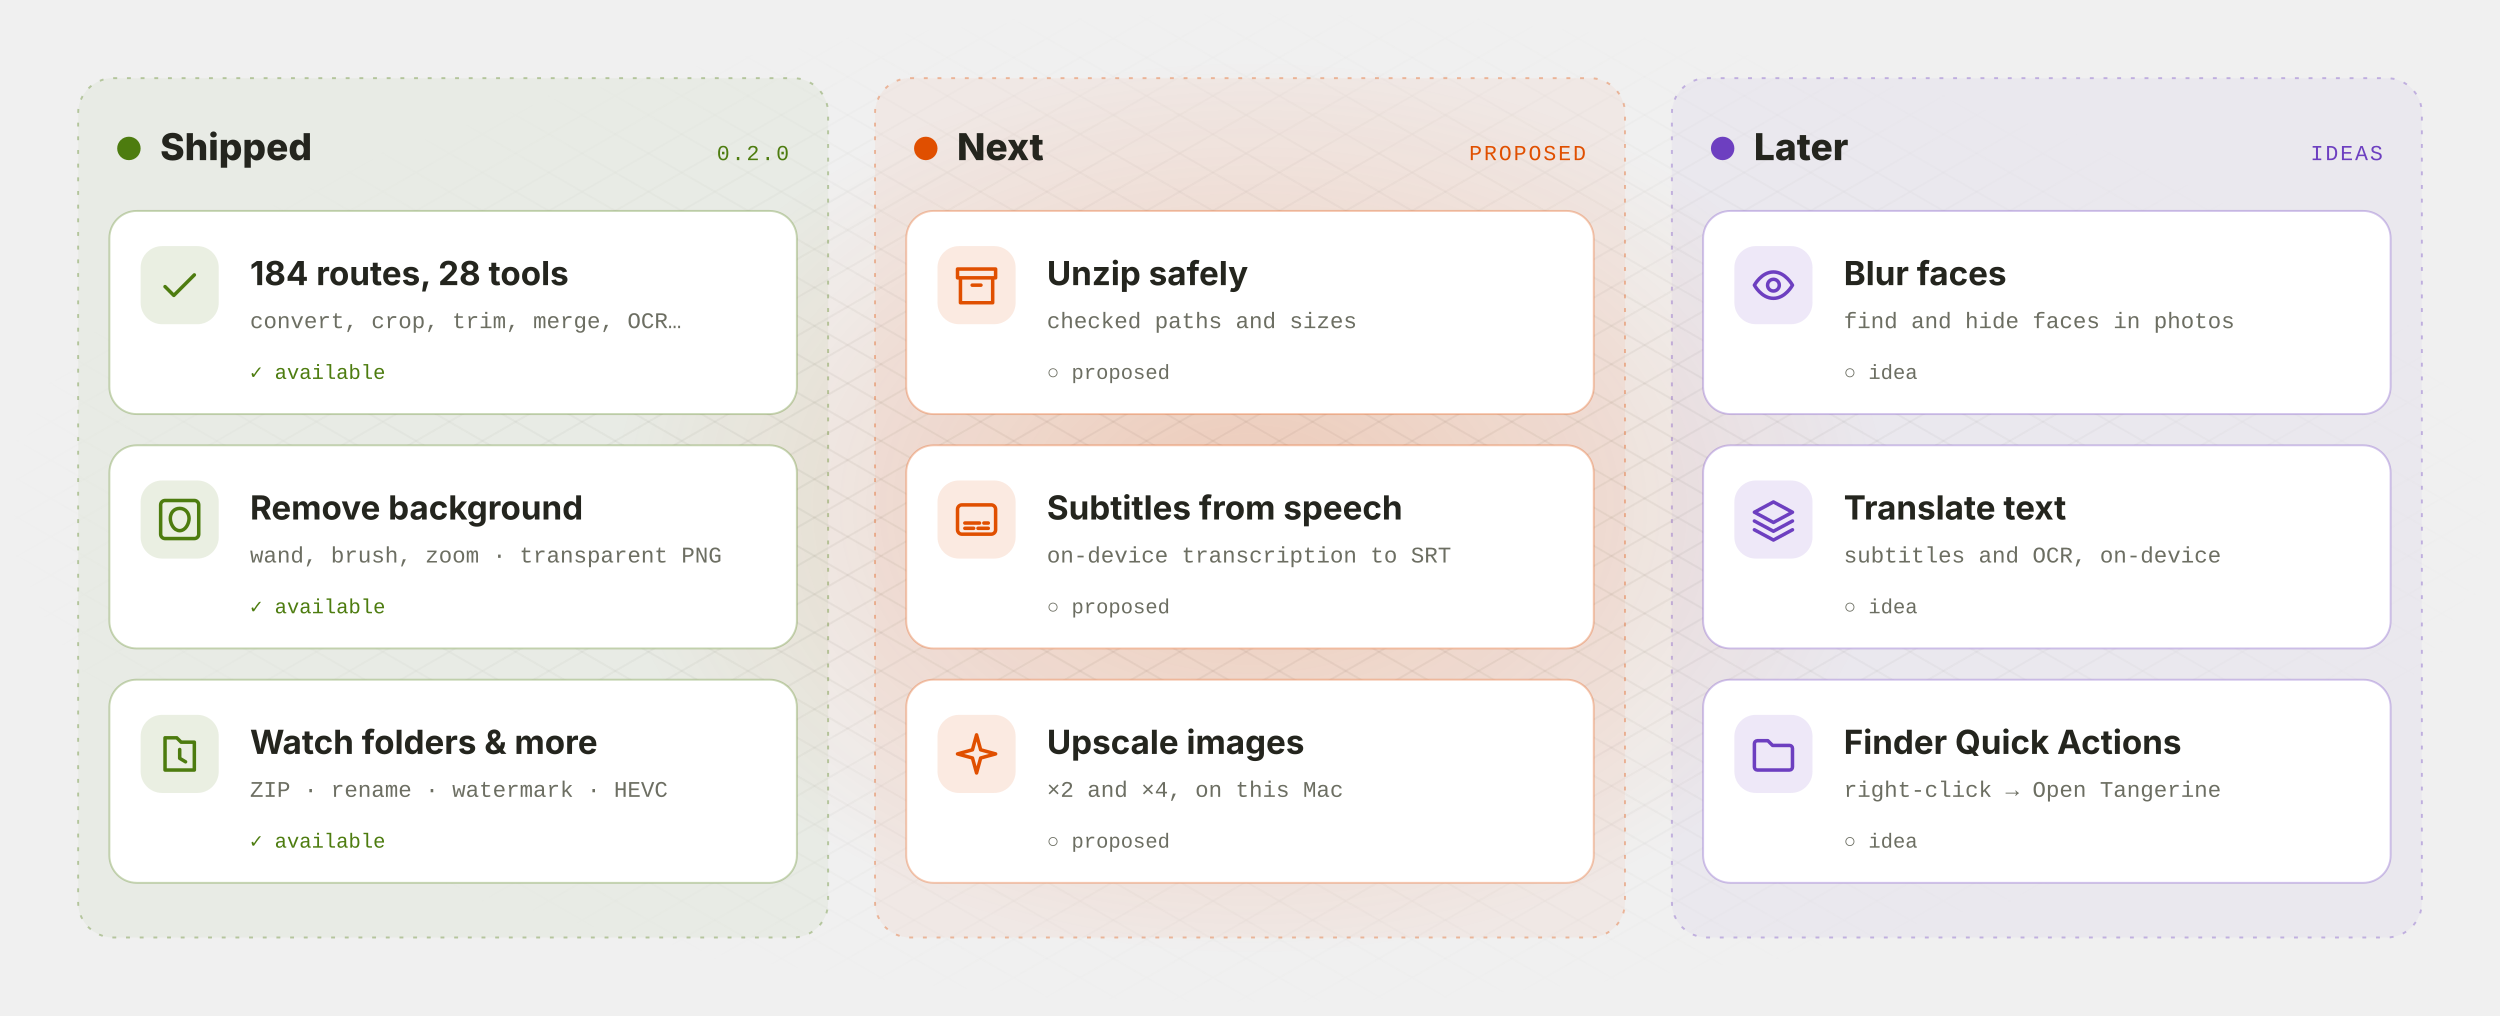
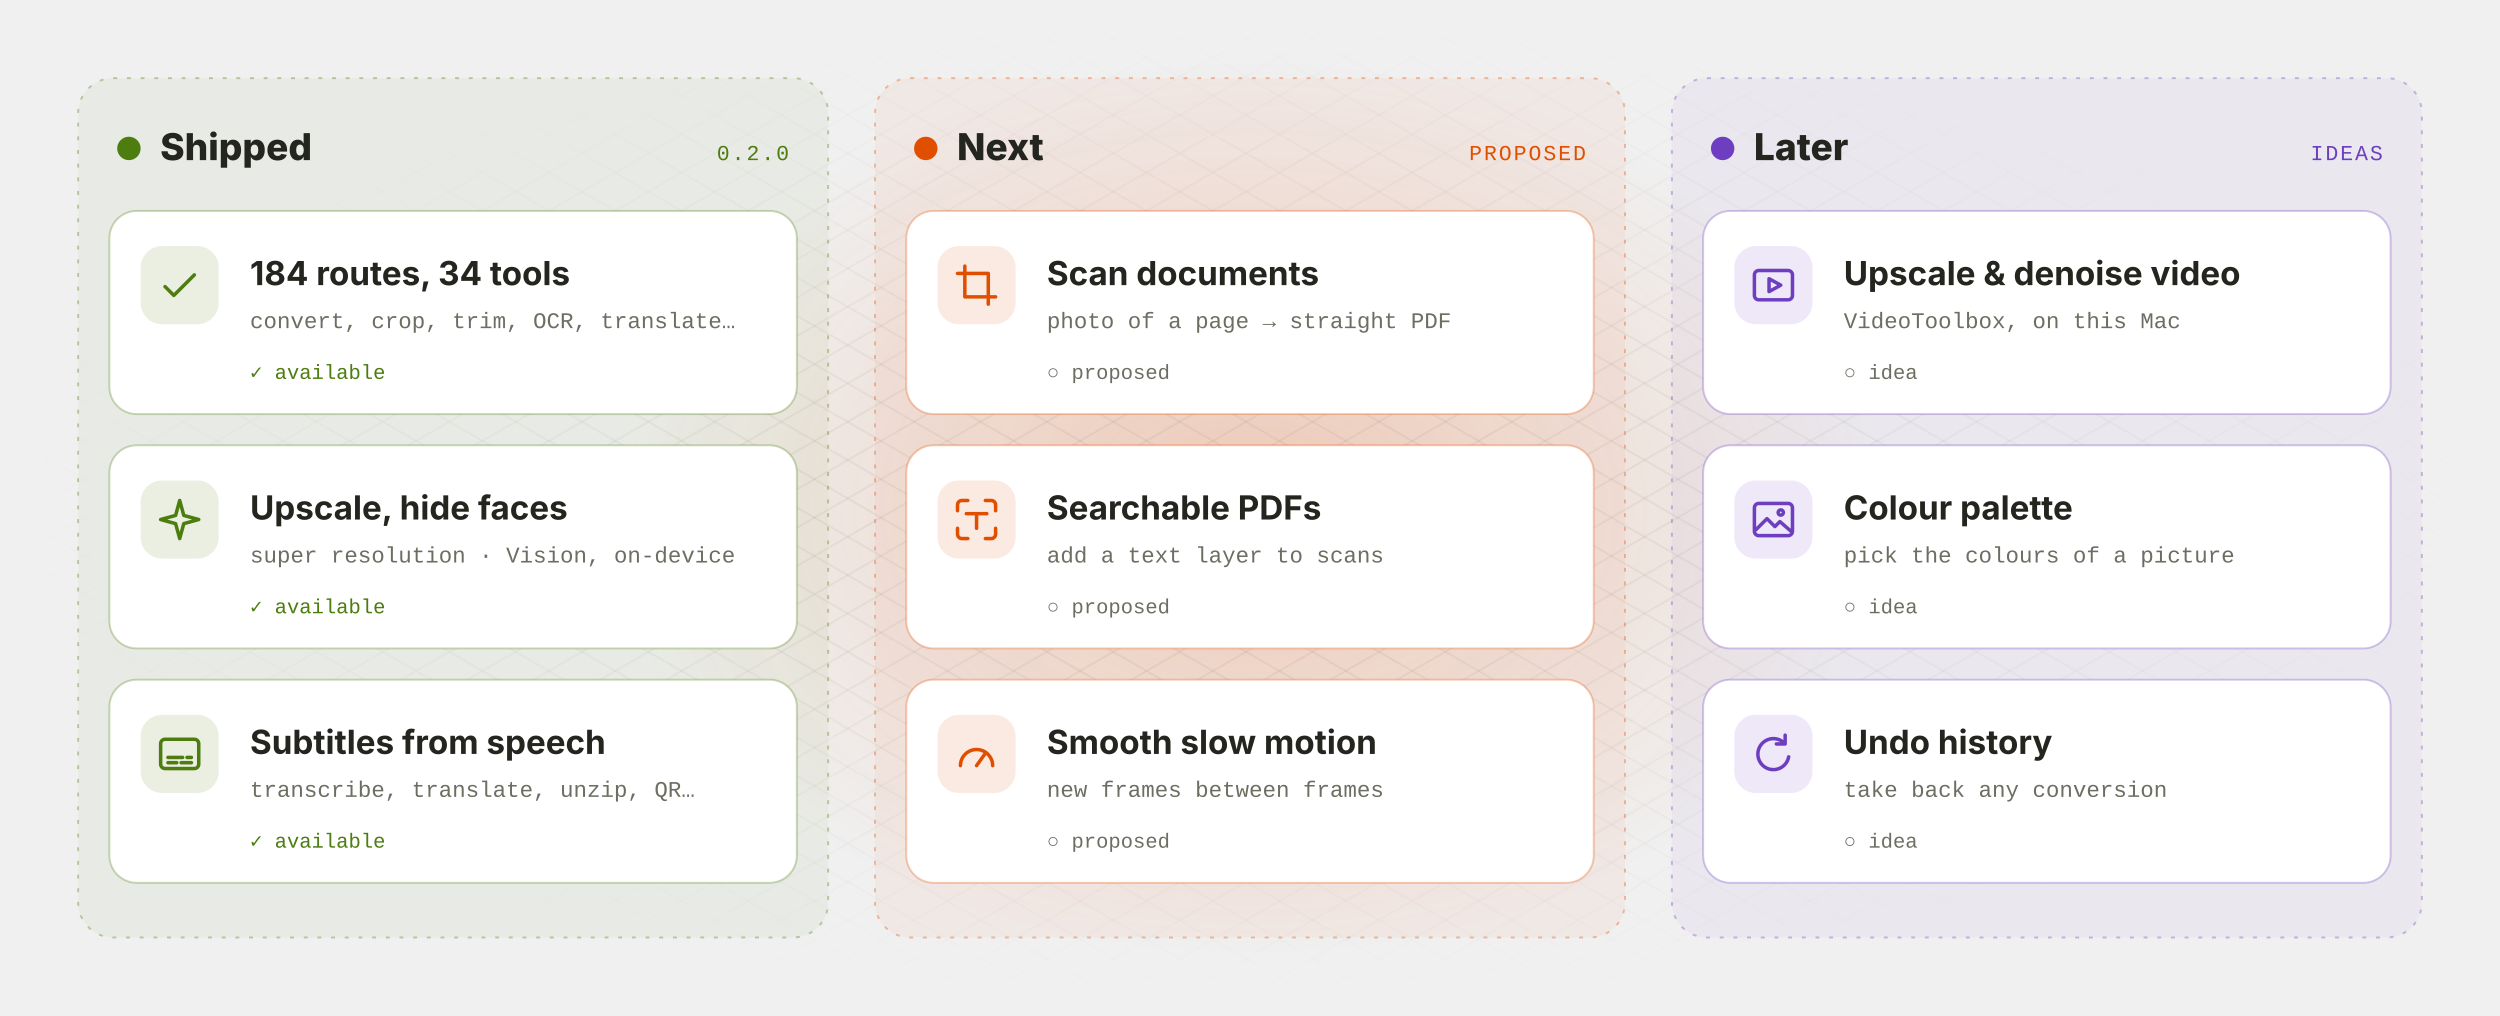
- <svg xmlns="http://www.w3.org/2000/svg" viewBox="0 0 1280 520" width="1280" height="520" role="img" aria-label="Roadmap: shipped in 0.2.0 (184 routes, 28 tools, background removal, watch folders), proposed next, ideas for later">
+ <svg xmlns="http://www.w3.org/2000/svg" viewBox="0 0 1280 520" width="1280" height="520" role="img" aria-label="Roadmap: shipped in 0.2.0 (184 routes, 34 tools, upscaling, face hiding, subtitles from speech), proposed next, ideas for later">
  <defs>
    <radialGradient id="glowOrange" cx=".5" cy=".5" r=".5">
      <stop offset="0" stop-color="#e04f00" stop-opacity="0.19" />
      <stop offset="1" stop-color="#e04f00" stop-opacity="0" />
    </radialGradient>
    <radialGradient id="glowLime" cx=".5" cy=".5" r=".5">
      <stop offset="0" stop-color="#4d7c0f" stop-opacity="0.14" />
      <stop offset="1" stop-color="#4d7c0f" stop-opacity="0" />
    </radialGradient>
    <radialGradient id="glowGrape" cx=".5" cy=".5" r=".5">
      <stop offset="0" stop-color="#6d3fc0" stop-opacity="0.14" />
      <stop offset="1" stop-color="#6d3fc0" stop-opacity="0" />
    </radialGradient>
    <radialGradient id="glowBerry" cx=".5" cy=".5" r=".5">
      <stop offset="0" stop-color="#c0266d" stop-opacity="0.12" />
      <stop offset="1" stop-color="#c0266d" stop-opacity="0" />
    </radialGradient>
    <radialGradient id="glowSky" cx=".5" cy=".5" r=".5">
      <stop offset="0" stop-color="#0b6aa8" stop-opacity="0.12" />
      <stop offset="1" stop-color="#0b6aa8" stop-opacity="0" />
    </radialGradient>
    <radialGradient id="glowLemon" cx=".5" cy=".5" r=".5">
      <stop offset="0" stop-color="#9a6700" stop-opacity="0.13" />
      <stop offset="1" stop-color="#9a6700" stop-opacity="0" />
    </radialGradient>
    <radialGradient id="fadeGrad" cx=".5" cy=".5" r=".5">
      <stop offset=".35" stop-color="#fff" stop-opacity="1" />
      <stop offset="1" stop-color="#fff" stop-opacity="0" />
    </radialGradient>
    <mask id="fade" maskUnits="userSpaceOnUse" x="0" y="0" width="1280" height="520">
      <rect width="1280" height="520" fill="url(#fadeGrad)" />
    </mask>
    <filter id="soft" x="-30%" y="-30%" width="160%" height="160%">
      <feGaussianBlur stdDeviation="9" />
    </filter>
    <filter id="softer" x="-30%" y="-30%" width="160%" height="160%">
      <feGaussianBlur stdDeviation="16" />
    </filter>
    <filter id="glow" x="-50%" y="-50%" width="200%" height="200%">
      <feGaussianBlur stdDeviation="3" result="b" />
      <feMerge>
        <feMergeNode in="b" />
        <feMergeNode in="SourceGraphic" />
      </feMerge>
    </filter>
  </defs>
  <style>
    .float { animation: float 6s ease-in-out infinite; }
    .float.d1 { animation-delay: -1.5s; }
    .float.d2 { animation-delay: -3s; }
    .float.d3 { animation-delay: -4.5s; }
    .breathe { animation: breathe 6s ease-in-out infinite; transform-box: fill-box; transform-origin: center; }
    .breathe.d1 { animation-delay: -1.5s; }
    .breathe.d2 { animation-delay: -3s; }
    .breathe.d3 { animation-delay: -4.5s; }
    .twinkle { animation: twinkle 4s ease-in-out infinite; }
    .drift { animation: drift 16s linear infinite; }
    .press { animation: press 6s cubic-bezier(.32,.72,0,1) infinite; }
    .press.k1 { animation-delay: 2s; }
    .press.k2 { animation-delay: 4s; }
    .run { animation: run 1.6s linear infinite; }
    @keyframes float { 0%, 100% { transform: translateY(0) } 50% { transform: translateY(-12px) } }
    @keyframes breathe { 0%, 100% { opacity: .5; transform: scale(1) } 50% { opacity: .3; transform: scale(.9) } }
    @keyframes twinkle { 0%, 100% { opacity: .15 } 50% { opacity: .75 } }
    @keyframes drift { from { transform: translateY(0) } to { transform: translateY(-640px) } }
    @keyframes press { 0%, 4% { transform: translateY(0) } 9%, 28% { transform: translateY(9px) } 34%, 100% { transform: translateY(0) } }
    @keyframes run { to { stroke-dashoffset: -20 } }
    @media (prefers-reduced-motion: reduce) { * { animation: none !important } }
  </style>
  <g mask="url(#fade)">
    <g stroke="#4d503f" stroke-opacity="0.07" stroke-width="1">
      <line x1="-2320" y1="0" x2="-1419.33" y2="520" />
      <line x1="-2320" y1="0" x2="-3220.67" y2="520" />
      <line x1="-2286" y1="0" x2="-1385.33" y2="520" />
      <line x1="-2286" y1="0" x2="-3186.67" y2="520" />
      <line x1="-2252" y1="0" x2="-1351.33" y2="520" />
      <line x1="-2252" y1="0" x2="-3152.67" y2="520" />
      <line x1="-2218" y1="0" x2="-1317.33" y2="520" />
      <line x1="-2218" y1="0" x2="-3118.67" y2="520" />
      <line x1="-2184" y1="0" x2="-1283.33" y2="520" />
      <line x1="-2184" y1="0" x2="-3084.67" y2="520" />
      <line x1="-2150" y1="0" x2="-1249.33" y2="520" />
      <line x1="-2150" y1="0" x2="-3050.67" y2="520" />
      <line x1="-2116" y1="0" x2="-1215.33" y2="520" />
      <line x1="-2116" y1="0" x2="-3016.67" y2="520" />
      <line x1="-2082" y1="0" x2="-1181.33" y2="520" />
      <line x1="-2082" y1="0" x2="-2982.67" y2="520" />
      <line x1="-2048" y1="0" x2="-1147.33" y2="520" />
      <line x1="-2048" y1="0" x2="-2948.67" y2="520" />
      <line x1="-2014" y1="0" x2="-1113.33" y2="520" />
      <line x1="-2014" y1="0" x2="-2914.67" y2="520" />
      <line x1="-1980" y1="0" x2="-1079.33" y2="520" />
      <line x1="-1980" y1="0" x2="-2880.67" y2="520" />
      <line x1="-1946" y1="0" x2="-1045.33" y2="520" />
      <line x1="-1946" y1="0" x2="-2846.67" y2="520" />
      <line x1="-1912" y1="0" x2="-1011.33" y2="520" />
      <line x1="-1912" y1="0" x2="-2812.67" y2="520" />
      <line x1="-1878" y1="0" x2="-977.33" y2="520" />
      <line x1="-1878" y1="0" x2="-2778.67" y2="520" />
      <line x1="-1844" y1="0" x2="-943.33" y2="520" />
      <line x1="-1844" y1="0" x2="-2744.67" y2="520" />
      <line x1="-1810" y1="0" x2="-909.33" y2="520" />
      <line x1="-1810" y1="0" x2="-2710.67" y2="520" />
      <line x1="-1776" y1="0" x2="-875.33" y2="520" />
      <line x1="-1776" y1="0" x2="-2676.67" y2="520" />
      <line x1="-1742" y1="0" x2="-841.33" y2="520" />
      <line x1="-1742" y1="0" x2="-2642.67" y2="520" />
      <line x1="-1708" y1="0" x2="-807.33" y2="520" />
      <line x1="-1708" y1="0" x2="-2608.67" y2="520" />
      <line x1="-1674" y1="0" x2="-773.33" y2="520" />
      <line x1="-1674" y1="0" x2="-2574.67" y2="520" />
      <line x1="-1640" y1="0" x2="-739.33" y2="520" />
      <line x1="-1640" y1="0" x2="-2540.67" y2="520" />
      <line x1="-1606" y1="0" x2="-705.33" y2="520" />
      <line x1="-1606" y1="0" x2="-2506.67" y2="520" />
      <line x1="-1572" y1="0" x2="-671.33" y2="520" />
      <line x1="-1572" y1="0" x2="-2472.67" y2="520" />
      <line x1="-1538" y1="0" x2="-637.33" y2="520" />
      <line x1="-1538" y1="0" x2="-2438.67" y2="520" />
      <line x1="-1504" y1="0" x2="-603.33" y2="520" />
      <line x1="-1504" y1="0" x2="-2404.67" y2="520" />
      <line x1="-1470" y1="0" x2="-569.33" y2="520" />
      <line x1="-1470" y1="0" x2="-2370.67" y2="520" />
      <line x1="-1436" y1="0" x2="-535.33" y2="520" />
      <line x1="-1436" y1="0" x2="-2336.67" y2="520" />
      <line x1="-1402" y1="0" x2="-501.33" y2="520" />
      <line x1="-1402" y1="0" x2="-2302.67" y2="520" />
      <line x1="-1368" y1="0" x2="-467.33" y2="520" />
      <line x1="-1368" y1="0" x2="-2268.67" y2="520" />
      <line x1="-1334" y1="0" x2="-433.33" y2="520" />
      <line x1="-1334" y1="0" x2="-2234.67" y2="520" />
      <line x1="-1300" y1="0" x2="-399.33" y2="520" />
      <line x1="-1300" y1="0" x2="-2200.67" y2="520" />
      <line x1="-1266" y1="0" x2="-365.33" y2="520" />
      <line x1="-1266" y1="0" x2="-2166.67" y2="520" />
      <line x1="-1232" y1="0" x2="-331.33" y2="520" />
      <line x1="-1232" y1="0" x2="-2132.67" y2="520" />
      <line x1="-1198" y1="0" x2="-297.33" y2="520" />
      <line x1="-1198" y1="0" x2="-2098.67" y2="520" />
      <line x1="-1164" y1="0" x2="-263.33" y2="520" />
      <line x1="-1164" y1="0" x2="-2064.67" y2="520" />
      <line x1="-1130" y1="0" x2="-229.33" y2="520" />
      <line x1="-1130" y1="0" x2="-2030.67" y2="520" />
      <line x1="-1096" y1="0" x2="-195.33" y2="520" />
      <line x1="-1096" y1="0" x2="-1996.67" y2="520" />
      <line x1="-1062" y1="0" x2="-161.33" y2="520" />
      <line x1="-1062" y1="0" x2="-1962.67" y2="520" />
      <line x1="-1028" y1="0" x2="-127.33" y2="520" />
      <line x1="-1028" y1="0" x2="-1928.67" y2="520" />
      <line x1="-994" y1="0" x2="-93.33" y2="520" />
      <line x1="-994" y1="0" x2="-1894.67" y2="520" />
      <line x1="-960" y1="0" x2="-59.33" y2="520" />
      <line x1="-960" y1="0" x2="-1860.67" y2="520" />
      <line x1="-926" y1="0" x2="-25.33" y2="520" />
      <line x1="-926" y1="0" x2="-1826.67" y2="520" />
      <line x1="-892" y1="0" x2="8.67" y2="520" />
      <line x1="-892" y1="0" x2="-1792.67" y2="520" />
      <line x1="-858" y1="0" x2="42.67" y2="520" />
      <line x1="-858" y1="0" x2="-1758.67" y2="520" />
      <line x1="-824" y1="0" x2="76.67" y2="520" />
      <line x1="-824" y1="0" x2="-1724.67" y2="520" />
      <line x1="-790" y1="0" x2="110.67" y2="520" />
      <line x1="-790" y1="0" x2="-1690.67" y2="520" />
      <line x1="-756" y1="0" x2="144.67" y2="520" />
      <line x1="-756" y1="0" x2="-1656.67" y2="520" />
      <line x1="-722" y1="0" x2="178.67" y2="520" />
      <line x1="-722" y1="0" x2="-1622.67" y2="520" />
      <line x1="-688" y1="0" x2="212.67" y2="520" />
      <line x1="-688" y1="0" x2="-1588.67" y2="520" />
      <line x1="-654" y1="0" x2="246.67" y2="520" />
      <line x1="-654" y1="0" x2="-1554.67" y2="520" />
      <line x1="-620" y1="0" x2="280.67" y2="520" />
      <line x1="-620" y1="0" x2="-1520.67" y2="520" />
      <line x1="-586" y1="0" x2="314.67" y2="520" />
      <line x1="-586" y1="0" x2="-1486.67" y2="520" />
      <line x1="-552" y1="0" x2="348.67" y2="520" />
      <line x1="-552" y1="0" x2="-1452.67" y2="520" />
      <line x1="-518" y1="0" x2="382.67" y2="520" />
      <line x1="-518" y1="0" x2="-1418.67" y2="520" />
      <line x1="-484" y1="0" x2="416.67" y2="520" />
      <line x1="-484" y1="0" x2="-1384.67" y2="520" />
      <line x1="-450" y1="0" x2="450.67" y2="520" />
      <line x1="-450" y1="0" x2="-1350.67" y2="520" />
      <line x1="-416" y1="0" x2="484.67" y2="520" />
      <line x1="-416" y1="0" x2="-1316.67" y2="520" />
      <line x1="-382" y1="0" x2="518.67" y2="520" />
      <line x1="-382" y1="0" x2="-1282.67" y2="520" />
      <line x1="-348" y1="0" x2="552.67" y2="520" />
      <line x1="-348" y1="0" x2="-1248.67" y2="520" />
      <line x1="-314" y1="0" x2="586.67" y2="520" />
      <line x1="-314" y1="0" x2="-1214.67" y2="520" />
      <line x1="-280" y1="0" x2="620.67" y2="520" />
      <line x1="-280" y1="0" x2="-1180.67" y2="520" />
      <line x1="-246" y1="0" x2="654.67" y2="520" />
      <line x1="-246" y1="0" x2="-1146.67" y2="520" />
      <line x1="-212" y1="0" x2="688.67" y2="520" />
      <line x1="-212" y1="0" x2="-1112.67" y2="520" />
      <line x1="-178" y1="0" x2="722.67" y2="520" />
      <line x1="-178" y1="0" x2="-1078.67" y2="520" />
      <line x1="-144" y1="0" x2="756.67" y2="520" />
      <line x1="-144" y1="0" x2="-1044.67" y2="520" />
      <line x1="-110" y1="0" x2="790.67" y2="520" />
      <line x1="-110" y1="0" x2="-1010.67" y2="520" />
      <line x1="-76" y1="0" x2="824.67" y2="520" />
      <line x1="-76" y1="0" x2="-976.67" y2="520" />
      <line x1="-42" y1="0" x2="858.67" y2="520" />
      <line x1="-42" y1="0" x2="-942.67" y2="520" />
      <line x1="-8" y1="0" x2="892.67" y2="520" />
      <line x1="-8" y1="0" x2="-908.67" y2="520" />
      <line x1="26" y1="0" x2="926.67" y2="520" />
      <line x1="26" y1="0" x2="-874.67" y2="520" />
      <line x1="60" y1="0" x2="960.67" y2="520" />
      <line x1="60" y1="0" x2="-840.67" y2="520" />
      <line x1="94" y1="0" x2="994.67" y2="520" />
      <line x1="94" y1="0" x2="-806.67" y2="520" />
      <line x1="128" y1="0" x2="1028.67" y2="520" />
      <line x1="128" y1="0" x2="-772.67" y2="520" />
      <line x1="162" y1="0" x2="1062.67" y2="520" />
      <line x1="162" y1="0" x2="-738.67" y2="520" />
      <line x1="196" y1="0" x2="1096.67" y2="520" />
      <line x1="196" y1="0" x2="-704.67" y2="520" />
      <line x1="230" y1="0" x2="1130.67" y2="520" />
      <line x1="230" y1="0" x2="-670.67" y2="520" />
      <line x1="264" y1="0" x2="1164.67" y2="520" />
      <line x1="264" y1="0" x2="-636.67" y2="520" />
      <line x1="298" y1="0" x2="1198.67" y2="520" />
      <line x1="298" y1="0" x2="-602.67" y2="520" />
      <line x1="332" y1="0" x2="1232.67" y2="520" />
      <line x1="332" y1="0" x2="-568.67" y2="520" />
      <line x1="366" y1="0" x2="1266.67" y2="520" />
      <line x1="366" y1="0" x2="-534.67" y2="520" />
      <line x1="400" y1="0" x2="1300.67" y2="520" />
      <line x1="400" y1="0" x2="-500.67" y2="520" />
      <line x1="434" y1="0" x2="1334.67" y2="520" />
      <line x1="434" y1="0" x2="-466.67" y2="520" />
      <line x1="468" y1="0" x2="1368.67" y2="520" />
      <line x1="468" y1="0" x2="-432.67" y2="520" />
      <line x1="502" y1="0" x2="1402.67" y2="520" />
      <line x1="502" y1="0" x2="-398.67" y2="520" />
      <line x1="536" y1="0" x2="1436.67" y2="520" />
      <line x1="536" y1="0" x2="-364.67" y2="520" />
      <line x1="570" y1="0" x2="1470.67" y2="520" />
      <line x1="570" y1="0" x2="-330.67" y2="520" />
      <line x1="604" y1="0" x2="1504.67" y2="520" />
      <line x1="604" y1="0" x2="-296.67" y2="520" />
      <line x1="638" y1="0" x2="1538.67" y2="520" />
      <line x1="638" y1="0" x2="-262.67" y2="520" />
      <line x1="672" y1="0" x2="1572.67" y2="520" />
      <line x1="672" y1="0" x2="-228.67" y2="520" />
      <line x1="706" y1="0" x2="1606.67" y2="520" />
      <line x1="706" y1="0" x2="-194.67" y2="520" />
      <line x1="740" y1="0" x2="1640.67" y2="520" />
      <line x1="740" y1="0" x2="-160.67" y2="520" />
      <line x1="774" y1="0" x2="1674.67" y2="520" />
      <line x1="774" y1="0" x2="-126.67" y2="520" />
      <line x1="808" y1="0" x2="1708.67" y2="520" />
      <line x1="808" y1="0" x2="-92.67" y2="520" />
      <line x1="842" y1="0" x2="1742.67" y2="520" />
      <line x1="842" y1="0" x2="-58.67" y2="520" />
      <line x1="876" y1="0" x2="1776.67" y2="520" />
      <line x1="876" y1="0" x2="-24.67" y2="520" />
      <line x1="910" y1="0" x2="1810.67" y2="520" />
      <line x1="910" y1="0" x2="9.33" y2="520" />
      <line x1="944" y1="0" x2="1844.67" y2="520" />
      <line x1="944" y1="0" x2="43.33" y2="520" />
      <line x1="978" y1="0" x2="1878.67" y2="520" />
      <line x1="978" y1="0" x2="77.33" y2="520" />
      <line x1="1012" y1="0" x2="1912.67" y2="520" />
      <line x1="1012" y1="0" x2="111.33" y2="520" />
      <line x1="1046" y1="0" x2="1946.67" y2="520" />
      <line x1="1046" y1="0" x2="145.33" y2="520" />
      <line x1="1080" y1="0" x2="1980.67" y2="520" />
      <line x1="1080" y1="0" x2="179.33" y2="520" />
      <line x1="1114" y1="0" x2="2014.67" y2="520" />
      <line x1="1114" y1="0" x2="213.33" y2="520" />
      <line x1="1148" y1="0" x2="2048.67" y2="520" />
      <line x1="1148" y1="0" x2="247.33" y2="520" />
      <line x1="1182" y1="0" x2="2082.67" y2="520" />
      <line x1="1182" y1="0" x2="281.33" y2="520" />
      <line x1="1216" y1="0" x2="2116.67" y2="520" />
      <line x1="1216" y1="0" x2="315.33" y2="520" />
      <line x1="1250" y1="0" x2="2150.67" y2="520" />
      <line x1="1250" y1="0" x2="349.33" y2="520" />
      <line x1="1284" y1="0" x2="2184.67" y2="520" />
      <line x1="1284" y1="0" x2="383.33" y2="520" />
      <line x1="1318" y1="0" x2="2218.67" y2="520" />
      <line x1="1318" y1="0" x2="417.33" y2="520" />
      <line x1="1352" y1="0" x2="2252.67" y2="520" />
      <line x1="1352" y1="0" x2="451.33" y2="520" />
      <line x1="1386" y1="0" x2="2286.67" y2="520" />
      <line x1="1386" y1="0" x2="485.33" y2="520" />
      <line x1="1420" y1="0" x2="2320.67" y2="520" />
      <line x1="1420" y1="0" x2="519.33" y2="520" />
      <line x1="1454" y1="0" x2="2354.67" y2="520" />
      <line x1="1454" y1="0" x2="553.33" y2="520" />
      <line x1="1488" y1="0" x2="2388.67" y2="520" />
      <line x1="1488" y1="0" x2="587.33" y2="520" />
      <line x1="1522" y1="0" x2="2422.67" y2="520" />
      <line x1="1522" y1="0" x2="621.33" y2="520" />
      <line x1="1556" y1="0" x2="2456.67" y2="520" />
      <line x1="1556" y1="0" x2="655.33" y2="520" />
      <line x1="1590" y1="0" x2="2490.67" y2="520" />
      <line x1="1590" y1="0" x2="689.33" y2="520" />
      <line x1="1624" y1="0" x2="2524.67" y2="520" />
      <line x1="1624" y1="0" x2="723.33" y2="520" />
      <line x1="1658" y1="0" x2="2558.67" y2="520" />
      <line x1="1658" y1="0" x2="757.33" y2="520" />
      <line x1="1692" y1="0" x2="2592.67" y2="520" />
      <line x1="1692" y1="0" x2="791.33" y2="520" />
      <line x1="1726" y1="0" x2="2626.67" y2="520" />
      <line x1="1726" y1="0" x2="825.33" y2="520" />
      <line x1="1760" y1="0" x2="2660.67" y2="520" />
      <line x1="1760" y1="0" x2="859.33" y2="520" />
      <line x1="1794" y1="0" x2="2694.67" y2="520" />
      <line x1="1794" y1="0" x2="893.33" y2="520" />
      <line x1="1828" y1="0" x2="2728.67" y2="520" />
      <line x1="1828" y1="0" x2="927.33" y2="520" />
      <line x1="1862" y1="0" x2="2762.67" y2="520" />
      <line x1="1862" y1="0" x2="961.33" y2="520" />
      <line x1="1896" y1="0" x2="2796.67" y2="520" />
      <line x1="1896" y1="0" x2="995.33" y2="520" />
      <line x1="1930" y1="0" x2="2830.67" y2="520" />
      <line x1="1930" y1="0" x2="1029.33" y2="520" />
      <line x1="1964" y1="0" x2="2864.67" y2="520" />
      <line x1="1964" y1="0" x2="1063.33" y2="520" />
      <line x1="1998" y1="0" x2="2898.67" y2="520" />
      <line x1="1998" y1="0" x2="1097.33" y2="520" />
      <line x1="2032" y1="0" x2="2932.67" y2="520" />
      <line x1="2032" y1="0" x2="1131.33" y2="520" />
      <line x1="2066" y1="0" x2="2966.67" y2="520" />
      <line x1="2066" y1="0" x2="1165.33" y2="520" />
      <line x1="2100" y1="0" x2="3000.67" y2="520" />
      <line x1="2100" y1="0" x2="1199.33" y2="520" />
      <line x1="2134" y1="0" x2="3034.67" y2="520" />
      <line x1="2134" y1="0" x2="1233.33" y2="520" />
      <line x1="2168" y1="0" x2="3068.67" y2="520" />
      <line x1="2168" y1="0" x2="1267.33" y2="520" />
      <line x1="2202" y1="0" x2="3102.67" y2="520" />
      <line x1="2202" y1="0" x2="1301.33" y2="520" />
      <line x1="2236" y1="0" x2="3136.67" y2="520" />
      <line x1="2236" y1="0" x2="1335.33" y2="520" />
      <line x1="2270" y1="0" x2="3170.67" y2="520" />
      <line x1="2270" y1="0" x2="1369.33" y2="520" />
      <line x1="2304" y1="0" x2="3204.67" y2="520" />
      <line x1="2304" y1="0" x2="1403.33" y2="520" />
    </g>
  </g>
  <ellipse cx="640" cy="260" rx="330" ry="230" fill="url(#glowOrange)" />
  <rect x="40" y="40" width="384" height="440" rx="18" fill="#4d7c0f" fill-opacity=".05" stroke="#4d7c0f" stroke-opacity=".35" stroke-dasharray="2 5" />
  <circle cx="66" cy="76" r="6" fill="#4d7c0f" />
  <text x="82" y="82" font-family="-apple-system, BlinkMacSystemFont, 'SF Pro Display', Inter, 'Segoe UI', Helvetica, Arial, sans-serif" font-size="19" font-weight="800" fill="#24251e">Shipped</text>
  <text x="404" y="82" text-anchor="end" font-family="ui-monospace, SFMono-Regular, Menlo, Consolas, 'Liberation Mono', monospace" font-size="11" letter-spacing="1" fill="#4d7c0f">0.2.0</text>
  <g>
    <rect x="56" y="108" width="352" height="104" rx="14" fill="#ffffff" stroke="#4d7c0f" stroke-opacity="0.3" />
    <rect x="72" y="126" width="40" height="40" rx="11" fill="#4d7c0f" fill-opacity=".12" />
    <path d="M3 8.5l3 3 7-7" transform="translate(80 134) scale(1.5)" fill="none" stroke="#4d7c0f" stroke-width="1.2" stroke-linecap="round" stroke-linejoin="round" />
-     <text x="128" y="146" font-family="-apple-system, BlinkMacSystemFont, 'SF Pro Display', Inter, 'Segoe UI', Helvetica, Arial, sans-serif" font-size="17" font-weight="700" fill="#24251e">184 routes, 28 tools</text>
-     <text x="128" y="168" font-family="ui-monospace, SFMono-Regular, Menlo, Consolas, 'Liberation Mono', monospace" font-size="11.5" fill="#6c6e62">convert, crop, trim, merge, OCR…</text>
+     <text x="128" y="146" font-family="-apple-system, BlinkMacSystemFont, 'SF Pro Display', Inter, 'Segoe UI', Helvetica, Arial, sans-serif" font-size="17" font-weight="700" fill="#24251e">184 routes, 34 tools</text>
+     <text x="128" y="168" font-family="ui-monospace, SFMono-Regular, Menlo, Consolas, 'Liberation Mono', monospace" font-size="11.5" fill="#6c6e62">convert, crop, trim, OCR, translate…</text>
    <text x="128" y="194" font-family="ui-monospace, SFMono-Regular, Menlo, Consolas, 'Liberation Mono', monospace" font-size="10.5" fill="#4d7c0f">✓ available</text>
  </g>
  <g>
    <rect x="56" y="228" width="352" height="104" rx="14" fill="#ffffff" stroke="#4d7c0f" stroke-opacity="0.3" />
    <rect x="72" y="246" width="40" height="40" rx="11" fill="#4d7c0f" fill-opacity=".12" />
-     <path d="M3 1.5h10A1.5 1.5 0 0 1 14.5 3v10a1.5 1.5 0 0 1-1.5 1.5H3A1.5 1.5 0 0 1 1.5 13V3A1.5 1.5 0 0 1 3 1.5ZM8 4.2c2 0 3.2 1.6 3.2 3.4S10 11.8 8 11.8 4.8 9.4 4.8 7.6 6 4.2 8 4.2Z" transform="translate(80 254) scale(1.5)" fill="none" stroke="#4d7c0f" stroke-width="1.2" stroke-linecap="round" stroke-linejoin="round" />
-     <text x="128" y="266" font-family="-apple-system, BlinkMacSystemFont, 'SF Pro Display', Inter, 'Segoe UI', Helvetica, Arial, sans-serif" font-size="17" font-weight="700" fill="#24251e">Remove background</text>
-     <text x="128" y="288" font-family="ui-monospace, SFMono-Regular, Menlo, Consolas, 'Liberation Mono', monospace" font-size="11.5" fill="#6c6e62">wand, brush, zoom · transparent PNG</text>
+     <path d="M8 1.5 9.4 6.6 14.5 8 9.4 9.4 8 14.5 6.6 9.4 1.5 8 6.6 6.6Z" transform="translate(80 254) scale(1.5)" fill="none" stroke="#4d7c0f" stroke-width="1.2" stroke-linecap="round" stroke-linejoin="round" />
+     <text x="128" y="266" font-family="-apple-system, BlinkMacSystemFont, 'SF Pro Display', Inter, 'Segoe UI', Helvetica, Arial, sans-serif" font-size="17" font-weight="700" fill="#24251e">Upscale, hide faces</text>
+     <text x="128" y="288" font-family="ui-monospace, SFMono-Regular, Menlo, Consolas, 'Liberation Mono', monospace" font-size="11.5" fill="#6c6e62">super resolution · Vision, on-device</text>
    <text x="128" y="314" font-family="ui-monospace, SFMono-Regular, Menlo, Consolas, 'Liberation Mono', monospace" font-size="10.5" fill="#4d7c0f">✓ available</text>
  </g>
  <g>
    <rect x="56" y="348" width="352" height="104" rx="14" fill="#ffffff" stroke="#4d7c0f" stroke-opacity="0.3" />
    <rect x="72" y="366" width="40" height="40" rx="11" fill="#4d7c0f" fill-opacity=".12" />
-     <path d="M3 2.5h4l1.5 1.5h4.5v9.5H3ZM8 6.5v3l2 1.2" transform="translate(80 374) scale(1.5)" fill="none" stroke="#4d7c0f" stroke-width="1.2" stroke-linecap="round" stroke-linejoin="round" />
-     <text x="128" y="386" font-family="-apple-system, BlinkMacSystemFont, 'SF Pro Display', Inter, 'Segoe UI', Helvetica, Arial, sans-serif" font-size="17" font-weight="700" fill="#24251e">Watch folders &amp; more</text>
-     <text x="128" y="408" font-family="ui-monospace, SFMono-Regular, Menlo, Consolas, 'Liberation Mono', monospace" font-size="11.5" fill="#6c6e62">ZIP · rename · watermark · HEVC</text>
+     <path d="M3 3h10a1.5 1.5 0 0 1 1.5 1.5v7A1.5 1.5 0 0 1 13 13H3a1.5 1.5 0 0 1-1.5-1.5v-7A1.5 1.5 0 0 1 3 3ZM4 9.2h5M10.5 9.2H12M4 11h3M8.5 11H12" transform="translate(80 374) scale(1.5)" fill="none" stroke="#4d7c0f" stroke-width="1.2" stroke-linecap="round" stroke-linejoin="round" />
+     <text x="128" y="386" font-family="-apple-system, BlinkMacSystemFont, 'SF Pro Display', Inter, 'Segoe UI', Helvetica, Arial, sans-serif" font-size="17" font-weight="700" fill="#24251e">Subtitles from speech</text>
+     <text x="128" y="408" font-family="ui-monospace, SFMono-Regular, Menlo, Consolas, 'Liberation Mono', monospace" font-size="11.5" fill="#6c6e62">transcribe, translate, unzip, QR…</text>
    <text x="128" y="434" font-family="ui-monospace, SFMono-Regular, Menlo, Consolas, 'Liberation Mono', monospace" font-size="10.5" fill="#4d7c0f">✓ available</text>
  </g>
  <rect x="448" y="40" width="384" height="440" rx="18" fill="#e04f00" fill-opacity=".05" stroke="#e04f00" stroke-opacity=".35" stroke-dasharray="2 5" />
  <circle cx="474" cy="76" r="6" fill="#e04f00" />
  <text x="490" y="82" font-family="-apple-system, BlinkMacSystemFont, 'SF Pro Display', Inter, 'Segoe UI', Helvetica, Arial, sans-serif" font-size="19" font-weight="800" fill="#24251e">Next</text>
  <text x="812" y="82" text-anchor="end" font-family="ui-monospace, SFMono-Regular, Menlo, Consolas, 'Liberation Mono', monospace" font-size="11" letter-spacing="1" fill="#e04f00">PROPOSED</text>
  <g>
    <rect x="464" y="108" width="352" height="104" rx="14" fill="#ffffff" stroke="#e04f00" stroke-opacity="0.3" />
    <rect x="480" y="126" width="40" height="40" rx="11" fill="#e04f00" fill-opacity=".12" />
-     <path d="M1.5 2.5h13v3h-13ZM2.5 5.5h11v8.5h-11ZM6.5 8h3" transform="translate(488 134) scale(1.5)" fill="none" stroke="#e04f00" stroke-width="1.2" stroke-linecap="round" stroke-linejoin="round" />
-     <text x="536" y="146" font-family="-apple-system, BlinkMacSystemFont, 'SF Pro Display', Inter, 'Segoe UI', Helvetica, Arial, sans-serif" font-size="17" font-weight="700" fill="#24251e">Unzip safely</text>
-     <text x="536" y="168" font-family="ui-monospace, SFMono-Regular, Menlo, Consolas, 'Liberation Mono', monospace" font-size="11.5" fill="#6c6e62">checked paths and sizes</text>
+     <path d="M4 1.5V12h10.5M1.5 4H12v10.5" transform="translate(488 134) scale(1.5)" fill="none" stroke="#e04f00" stroke-width="1.2" stroke-linecap="round" stroke-linejoin="round" />
+     <text x="536" y="146" font-family="-apple-system, BlinkMacSystemFont, 'SF Pro Display', Inter, 'Segoe UI', Helvetica, Arial, sans-serif" font-size="17" font-weight="700" fill="#24251e">Scan documents</text>
+     <text x="536" y="168" font-family="ui-monospace, SFMono-Regular, Menlo, Consolas, 'Liberation Mono', monospace" font-size="11.5" fill="#6c6e62">photo of a page → straight PDF</text>
    <text x="536" y="194" font-family="ui-monospace, SFMono-Regular, Menlo, Consolas, 'Liberation Mono', monospace" font-size="10.5" fill="#6c6e62">○ proposed</text>
  </g>
  <g>
    <rect x="464" y="228" width="352" height="104" rx="14" fill="#ffffff" stroke="#e04f00" stroke-opacity="0.3" />
    <rect x="480" y="246" width="40" height="40" rx="11" fill="#e04f00" fill-opacity=".12" />
-     <path d="M3 3h10a1.5 1.5 0 0 1 1.5 1.5v7A1.5 1.5 0 0 1 13 13H3a1.5 1.5 0 0 1-1.5-1.5v-7A1.5 1.5 0 0 1 3 3ZM4 9.2h5M10.5 9.2H12M4 11h3M8.5 11H12" transform="translate(488 254) scale(1.5)" fill="none" stroke="#e04f00" stroke-width="1.2" stroke-linecap="round" stroke-linejoin="round" />
-     <text x="536" y="266" font-family="-apple-system, BlinkMacSystemFont, 'SF Pro Display', Inter, 'Segoe UI', Helvetica, Arial, sans-serif" font-size="17" font-weight="700" fill="#24251e">Subtitles from speech</text>
-     <text x="536" y="288" font-family="ui-monospace, SFMono-Regular, Menlo, Consolas, 'Liberation Mono', monospace" font-size="11.5" fill="#6c6e62">on-device transcription to SRT</text>
+     <path d="M1.5 5V3a1.5 1.5 0 0 1 1.5-1.5h2M11 1.5h2A1.5 1.5 0 0 1 14.5 3v2M14.5 11v2a1.5 1.5 0 0 1-1.5 1.5h-2M5 14.5H3A1.5 1.5 0 0 1 1.5 13v-2M4.5 6h7M8 6v5" transform="translate(488 254) scale(1.5)" fill="none" stroke="#e04f00" stroke-width="1.2" stroke-linecap="round" stroke-linejoin="round" />
+     <text x="536" y="266" font-family="-apple-system, BlinkMacSystemFont, 'SF Pro Display', Inter, 'Segoe UI', Helvetica, Arial, sans-serif" font-size="17" font-weight="700" fill="#24251e">Searchable PDFs</text>
+     <text x="536" y="288" font-family="ui-monospace, SFMono-Regular, Menlo, Consolas, 'Liberation Mono', monospace" font-size="11.5" fill="#6c6e62">add a text layer to scans</text>
    <text x="536" y="314" font-family="ui-monospace, SFMono-Regular, Menlo, Consolas, 'Liberation Mono', monospace" font-size="10.5" fill="#6c6e62">○ proposed</text>
  </g>
  <g>
    <rect x="464" y="348" width="352" height="104" rx="14" fill="#ffffff" stroke="#e04f00" stroke-opacity="0.3" />
    <rect x="480" y="366" width="40" height="40" rx="11" fill="#e04f00" fill-opacity=".12" />
-     <path d="M8 1.5 9.4 6.6 14.5 8 9.4 9.4 8 14.5 6.6 9.4 1.5 8 6.6 6.6Z" transform="translate(488 374) scale(1.5)" fill="none" stroke="#e04f00" stroke-width="1.2" stroke-linecap="round" stroke-linejoin="round" />
-     <text x="536" y="386" font-family="-apple-system, BlinkMacSystemFont, 'SF Pro Display', Inter, 'Segoe UI', Helvetica, Arial, sans-serif" font-size="17" font-weight="700" fill="#24251e">Upscale images</text>
-     <text x="536" y="408" font-family="ui-monospace, SFMono-Regular, Menlo, Consolas, 'Liberation Mono', monospace" font-size="11.5" fill="#6c6e62">×2 and ×4, on this Mac</text>
+     <path d="M2.5 12A5.5 5.5 0 1 1 13.5 12M8 12l3-4.2" transform="translate(488 374) scale(1.5)" fill="none" stroke="#e04f00" stroke-width="1.2" stroke-linecap="round" stroke-linejoin="round" />
+     <text x="536" y="386" font-family="-apple-system, BlinkMacSystemFont, 'SF Pro Display', Inter, 'Segoe UI', Helvetica, Arial, sans-serif" font-size="17" font-weight="700" fill="#24251e">Smooth slow motion</text>
+     <text x="536" y="408" font-family="ui-monospace, SFMono-Regular, Menlo, Consolas, 'Liberation Mono', monospace" font-size="11.5" fill="#6c6e62">new frames between frames</text>
    <text x="536" y="434" font-family="ui-monospace, SFMono-Regular, Menlo, Consolas, 'Liberation Mono', monospace" font-size="10.5" fill="#6c6e62">○ proposed</text>
  </g>
  <rect x="856" y="40" width="384" height="440" rx="18" fill="#6d3fc0" fill-opacity=".05" stroke="#6d3fc0" stroke-opacity=".35" stroke-dasharray="2 5" />
  <circle cx="882" cy="76" r="6" fill="#6d3fc0" />
  <text x="898" y="82" font-family="-apple-system, BlinkMacSystemFont, 'SF Pro Display', Inter, 'Segoe UI', Helvetica, Arial, sans-serif" font-size="19" font-weight="800" fill="#24251e">Later</text>
  <text x="1220" y="82" text-anchor="end" font-family="ui-monospace, SFMono-Regular, Menlo, Consolas, 'Liberation Mono', monospace" font-size="11" letter-spacing="1" fill="#6d3fc0">IDEAS</text>
  <g>
    <rect x="872" y="108" width="352" height="104" rx="14" fill="#ffffff" stroke="#6d3fc0" stroke-opacity="0.3" />
    <rect x="888" y="126" width="40" height="40" rx="11" fill="#6d3fc0" fill-opacity=".12" />
-     <path d="M1.5 8s2.4-4.5 6.5-4.5S14.5 8 14.5 8 12.1 12.5 8 12.5 1.5 8 1.5 8ZM10 8a2 2 0 1 1-4 0a2 2 0 1 1 4 0" transform="translate(896 134) scale(1.5)" fill="none" stroke="#6d3fc0" stroke-width="1.2" stroke-linecap="round" stroke-linejoin="round" />
-     <text x="944" y="146" font-family="-apple-system, BlinkMacSystemFont, 'SF Pro Display', Inter, 'Segoe UI', Helvetica, Arial, sans-serif" font-size="17" font-weight="700" fill="#24251e">Blur faces</text>
-     <text x="944" y="168" font-family="ui-monospace, SFMono-Regular, Menlo, Consolas, 'Liberation Mono', monospace" font-size="11.5" fill="#6c6e62">find and hide faces in photos</text>
+     <path d="M3 3h10a1.5 1.5 0 0 1 1.5 1.5v7A1.5 1.5 0 0 1 13 13H3a1.5 1.5 0 0 1-1.5-1.5v-7A1.5 1.5 0 0 1 3 3ZM6.5 5.8 10.5 8l-4 2.2Z" transform="translate(896 134) scale(1.5)" fill="none" stroke="#6d3fc0" stroke-width="1.2" stroke-linecap="round" stroke-linejoin="round" />
+     <text x="944" y="146" font-family="-apple-system, BlinkMacSystemFont, 'SF Pro Display', Inter, 'Segoe UI', Helvetica, Arial, sans-serif" font-size="17" font-weight="700" fill="#24251e">Upscale &amp; denoise video</text>
+     <text x="944" y="168" font-family="ui-monospace, SFMono-Regular, Menlo, Consolas, 'Liberation Mono', monospace" font-size="11.5" fill="#6c6e62">VideoToolbox, on this Mac</text>
    <text x="944" y="194" font-family="ui-monospace, SFMono-Regular, Menlo, Consolas, 'Liberation Mono', monospace" font-size="10.5" fill="#6c6e62">○ idea</text>
  </g>
  <g>
    <rect x="872" y="228" width="352" height="104" rx="14" fill="#ffffff" stroke="#6d3fc0" stroke-opacity="0.3" />
    <rect x="888" y="246" width="40" height="40" rx="11" fill="#6d3fc0" fill-opacity=".12" />
-     <path d="M8 2 14.5 5.5 8 9 1.5 5.5ZM1.5 8.5 8 12l6.5-3.5M1.5 11.5 8 15l6.5-3.5" transform="translate(896 254) scale(1.5)" fill="none" stroke="#6d3fc0" stroke-width="1.2" stroke-linecap="round" stroke-linejoin="round" />
-     <text x="944" y="266" font-family="-apple-system, BlinkMacSystemFont, 'SF Pro Display', Inter, 'Segoe UI', Helvetica, Arial, sans-serif" font-size="17" font-weight="700" fill="#24251e">Translate text</text>
-     <text x="944" y="288" font-family="ui-monospace, SFMono-Regular, Menlo, Consolas, 'Liberation Mono', monospace" font-size="11.5" fill="#6c6e62">subtitles and OCR, on-device</text>
+     <path d="M3 2.5h10a1.5 1.5 0 0 1 1.5 1.5v8a1.5 1.5 0 0 1-1.5 1.5H3A1.5 1.5 0 0 1 1.5 12V4A1.5 1.5 0 0 1 3 2.5ZM2 11.5l3.8-3.8 2.7 2.7 1.7-1.7 3.8 3.3M11.4 5.6a.9.9 0 1 1-1.8 0a.9.9 0 1 1 1.8 0" transform="translate(896 254) scale(1.5)" fill="none" stroke="#6d3fc0" stroke-width="1.2" stroke-linecap="round" stroke-linejoin="round" />
+     <text x="944" y="266" font-family="-apple-system, BlinkMacSystemFont, 'SF Pro Display', Inter, 'Segoe UI', Helvetica, Arial, sans-serif" font-size="17" font-weight="700" fill="#24251e">Colour palette</text>
+     <text x="944" y="288" font-family="ui-monospace, SFMono-Regular, Menlo, Consolas, 'Liberation Mono', monospace" font-size="11.5" fill="#6c6e62">pick the colours of a picture</text>
    <text x="944" y="314" font-family="ui-monospace, SFMono-Regular, Menlo, Consolas, 'Liberation Mono', monospace" font-size="10.5" fill="#6c6e62">○ idea</text>
  </g>
  <g>
    <rect x="872" y="348" width="352" height="104" rx="14" fill="#ffffff" stroke="#6d3fc0" stroke-opacity="0.3" />
    <rect x="888" y="366" width="40" height="40" rx="11" fill="#6d3fc0" fill-opacity=".12" />
-     <path d="M1.5 4.5a1 1 0 0 1 1-1h3.6l1.6 1.6h5.8a1 1 0 0 1 1 1v6.4a1 1 0 0 1-1 1h-11a1 1 0 0 1-1-1Z" transform="translate(896 374) scale(1.5)" fill="none" stroke="#6d3fc0" stroke-width="1.2" stroke-linecap="round" stroke-linejoin="round" />
-     <text x="944" y="386" font-family="-apple-system, BlinkMacSystemFont, 'SF Pro Display', Inter, 'Segoe UI', Helvetica, Arial, sans-serif" font-size="17" font-weight="700" fill="#24251e">Finder Quick Actions</text>
-     <text x="944" y="408" font-family="ui-monospace, SFMono-Regular, Menlo, Consolas, 'Liberation Mono', monospace" font-size="11.5" fill="#6c6e62">right-click → Open Tangerine</text>
+     <path d="M13.2 9A5.3 5.3 0 1 1 11.6 4.2M12 1.6v3h-3" transform="translate(896 374) scale(1.5)" fill="none" stroke="#6d3fc0" stroke-width="1.2" stroke-linecap="round" stroke-linejoin="round" />
+     <text x="944" y="386" font-family="-apple-system, BlinkMacSystemFont, 'SF Pro Display', Inter, 'Segoe UI', Helvetica, Arial, sans-serif" font-size="17" font-weight="700" fill="#24251e">Undo history</text>
+     <text x="944" y="408" font-family="ui-monospace, SFMono-Regular, Menlo, Consolas, 'Liberation Mono', monospace" font-size="11.5" fill="#6c6e62">take back any conversion</text>
    <text x="944" y="434" font-family="ui-monospace, SFMono-Regular, Menlo, Consolas, 'Liberation Mono', monospace" font-size="10.5" fill="#6c6e62">○ idea</text>
  </g>
</svg>
